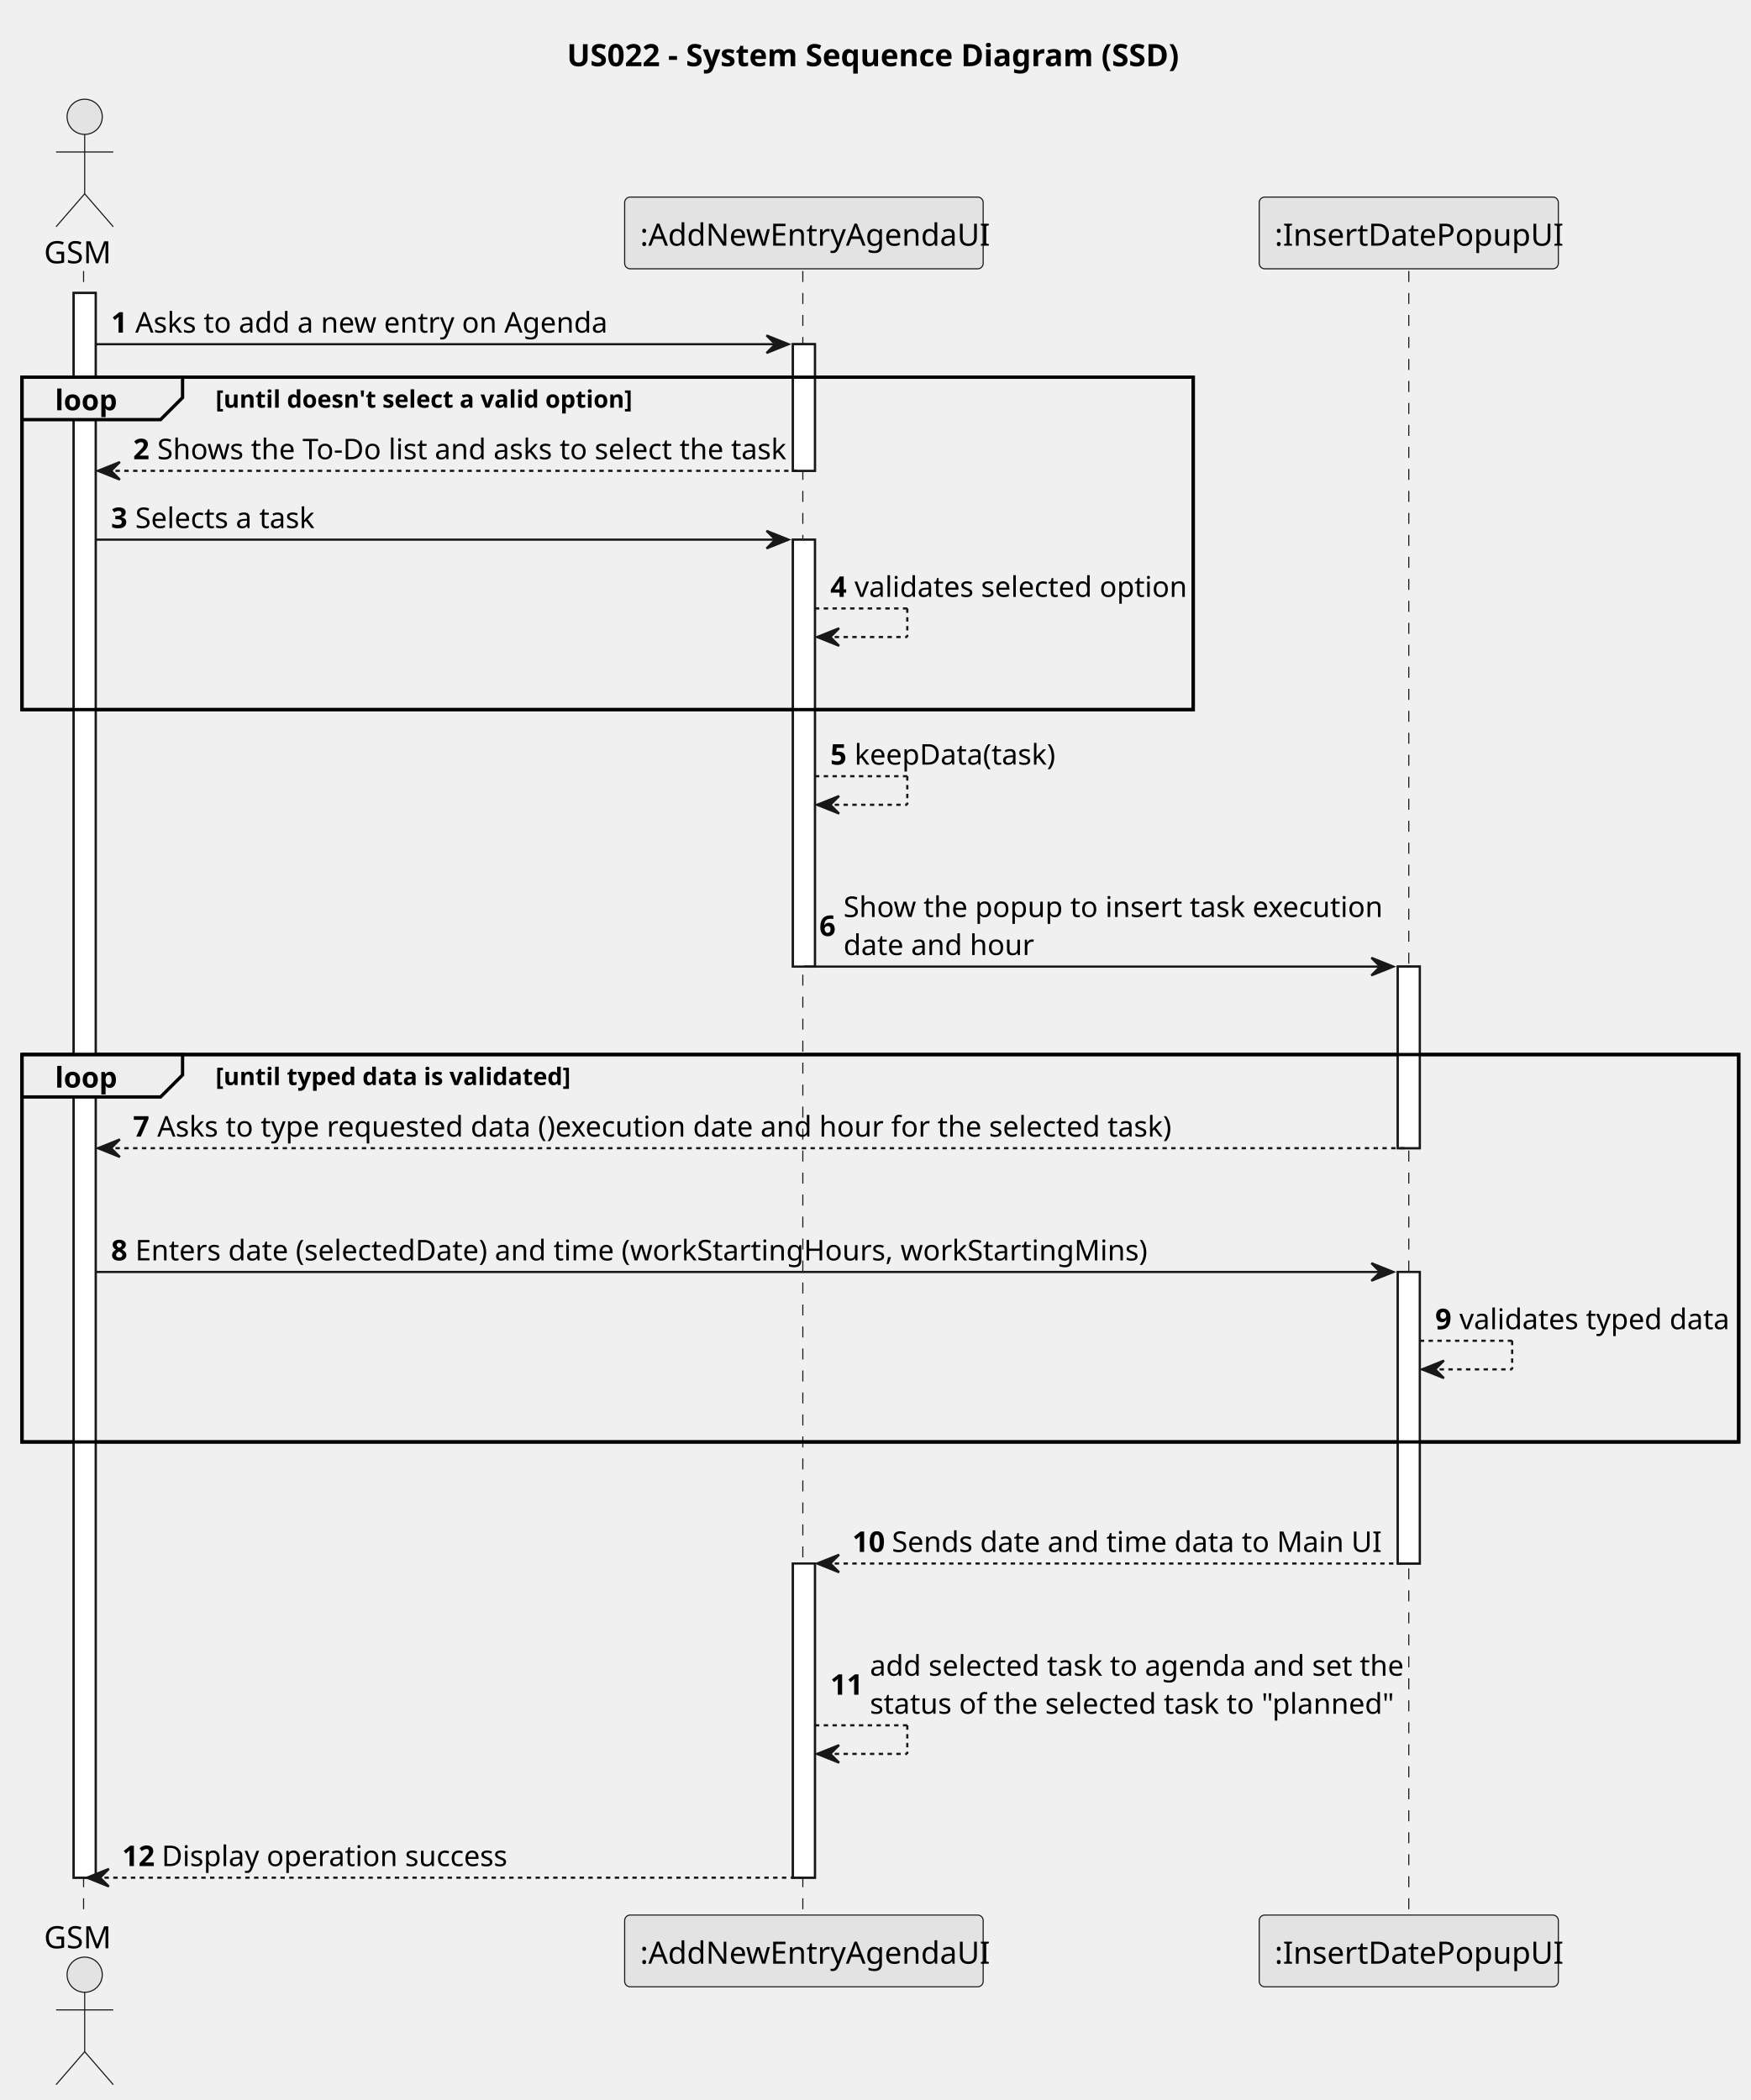
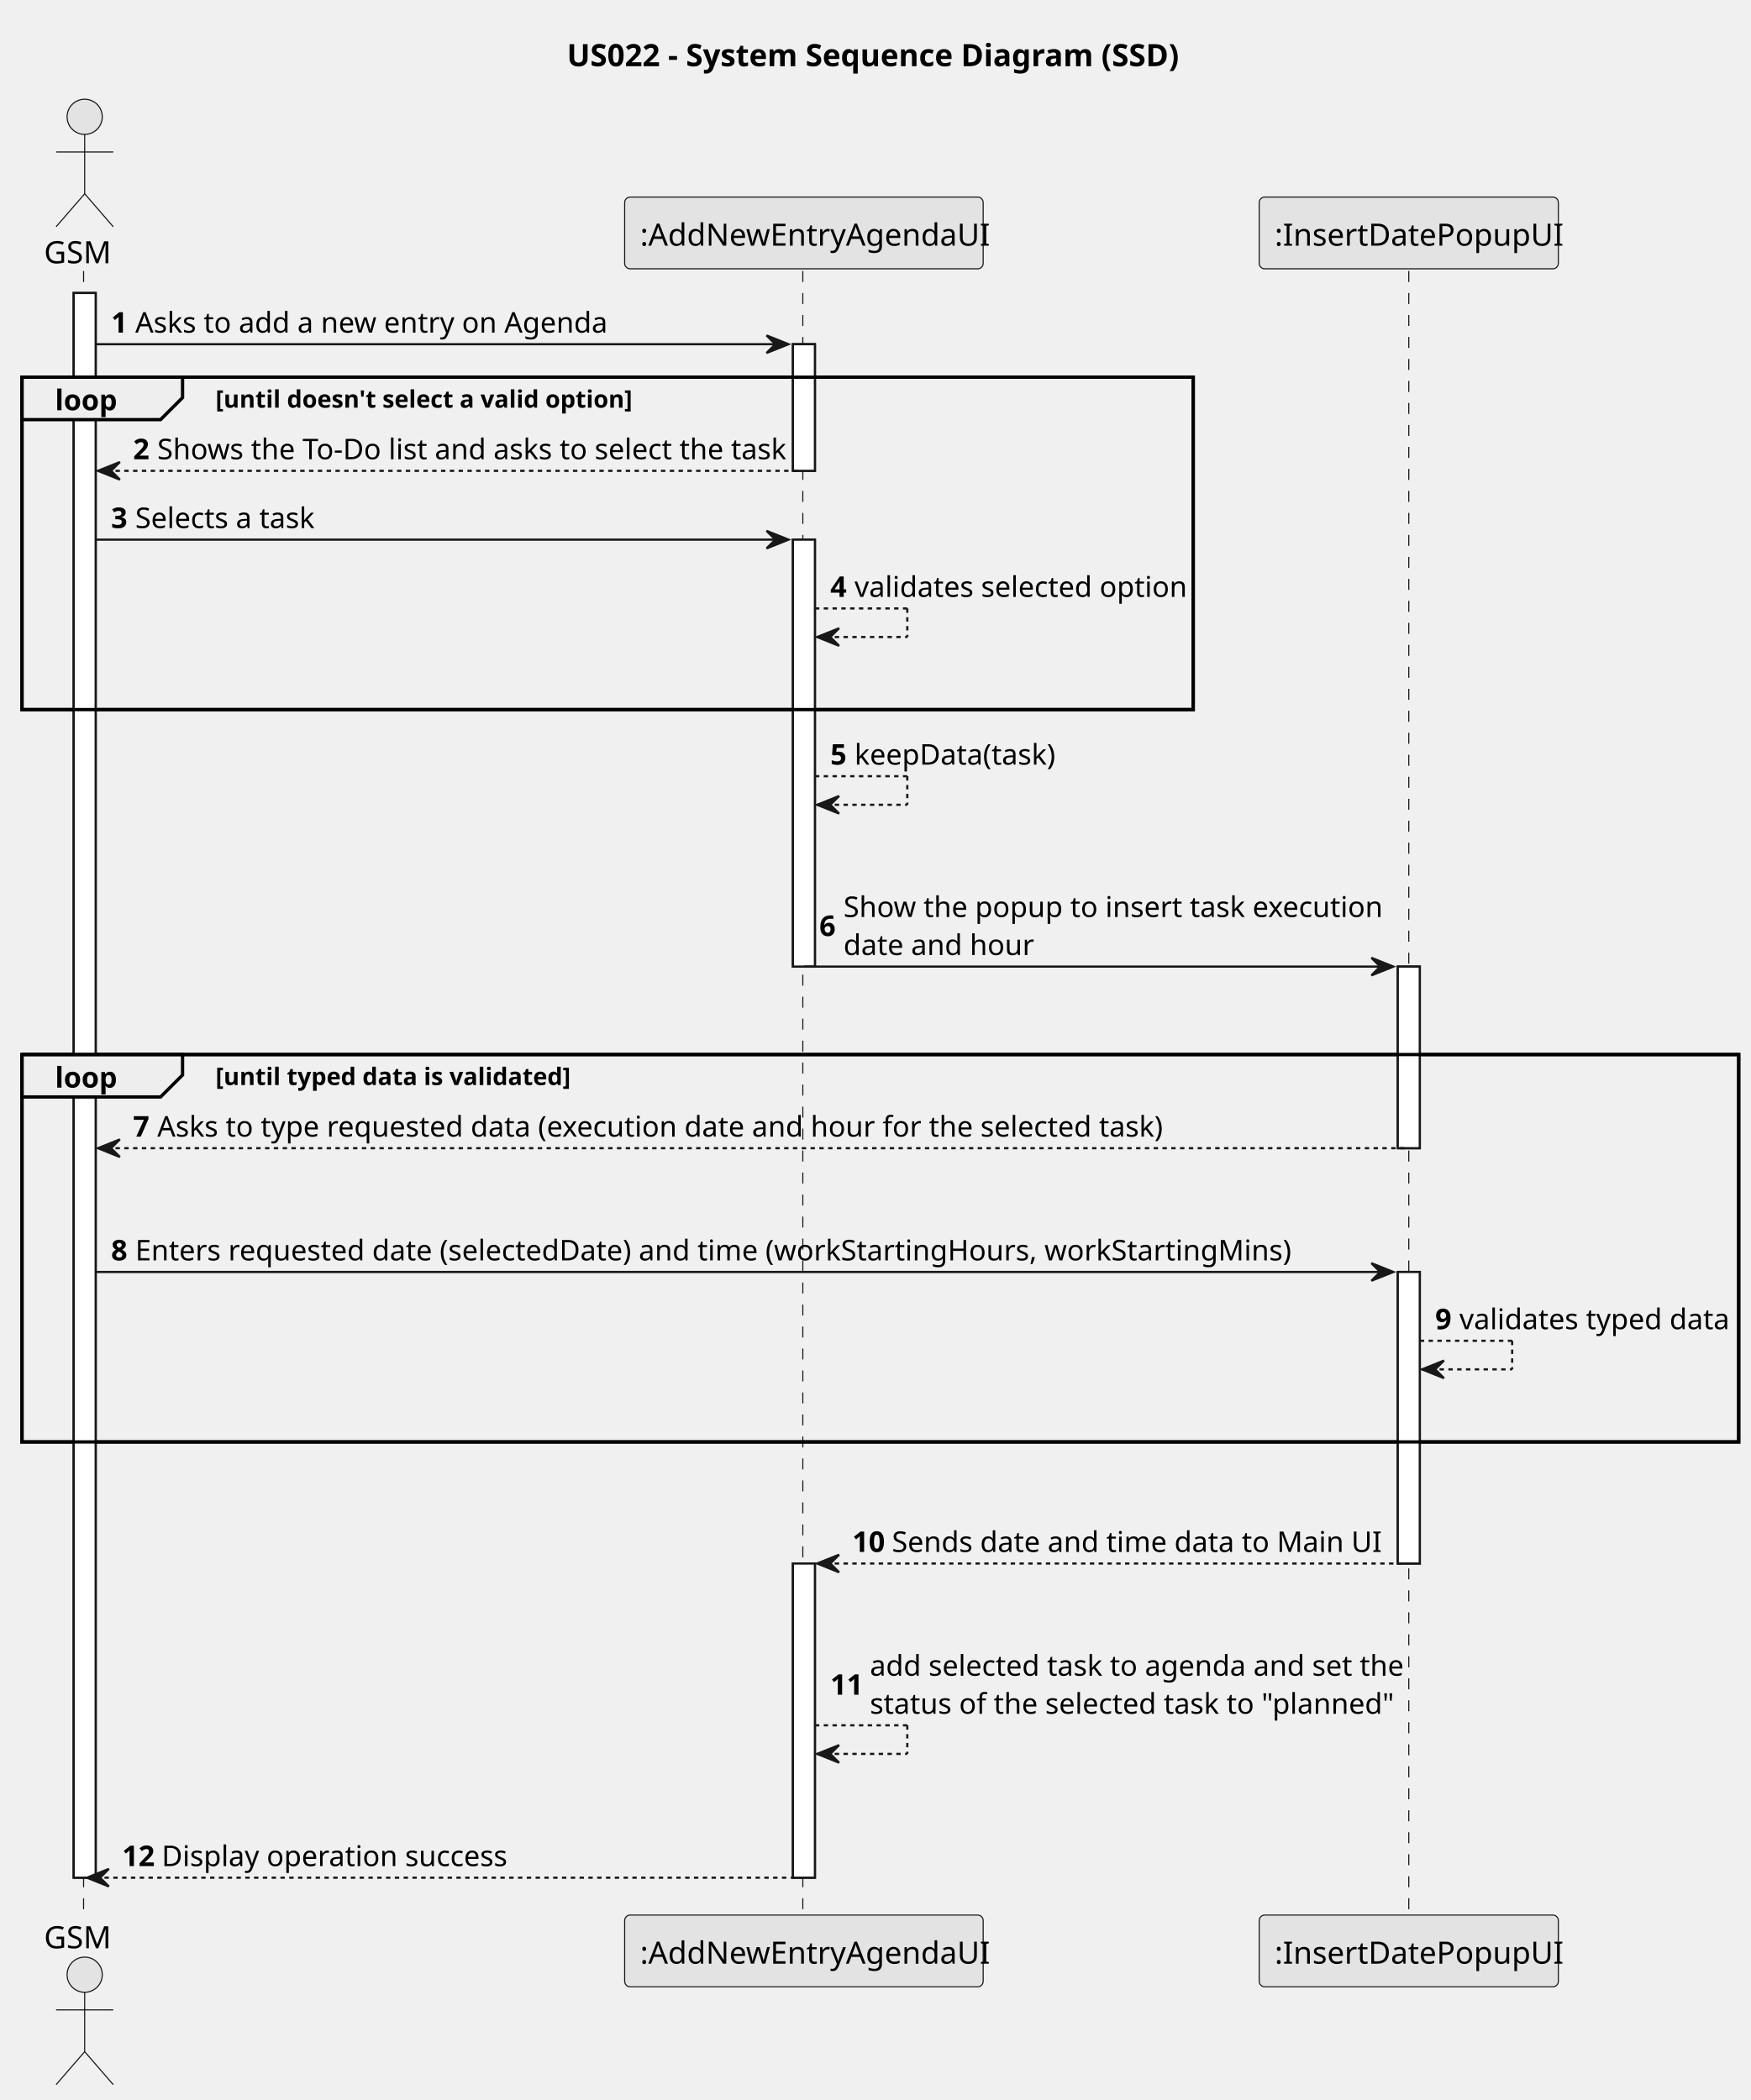
<svg xmlns="http://www.w3.org/2000/svg" contentStyleType="text/css" height="955px" preserveAspectRatio="none" style="width:796px;height:955px;background:#FFFFFF;" version="1.1" viewBox="0 0 796 955" width="796px" zoomAndPan="magnify">
  <defs />
  <g>
    <text fill="#000000" font-family="sans-serif" font-size="14" font-weight="bold" lengthAdjust="spacing" textLength="284" x="257.75" y="30.107">US022 - System Sequence Diagram (SSD)</text>
    <rect fill="#FFFFFF" height="720.656" style="stroke:#181818;stroke-width:1.0;" width="10" x="33.5" y="133.242" />
    <rect fill="#FFFFFF" height="57.582" style="stroke:#181818;stroke-width:1.0;" width="10" x="360.5" y="156.533" />
    <rect fill="#FFFFFF" height="194.164" style="stroke:#181818;stroke-width:1.0;" width="10" x="360.5" y="245.406" />
    <rect fill="#FFFFFF" height="142.873" style="stroke:#181818;stroke-width:1.0;" width="10" x="360.5" y="711.025" />
    <rect fill="#FFFFFF" height="82.582" style="stroke:#181818;stroke-width:1.0;" width="10" x="635.5" y="439.57" />
    <rect fill="#FFFFFF" height="132.582" style="stroke:#181818;stroke-width:1.0;" width="10" x="635.5" y="578.443" />
    <rect fill="none" height="151.164" style="stroke:#000000;stroke-width:1.5;" width="532.5" x="10" y="171.533" />
    <rect fill="none" height="176.164" style="stroke:#000000;stroke-width:1.5;" width="780.5" x="10" y="479.57" />
    <line style="stroke:#181818;stroke-width:0.5;stroke-dasharray:5.0,5.0;" x1="38" x2="38" y1="123.242" y2="871.898" />
    <line style="stroke:#181818;stroke-width:0.5;stroke-dasharray:5.0,5.0;" x1="365" x2="365" y1="123.242" y2="871.898" />
    <line style="stroke:#181818;stroke-width:0.5;stroke-dasharray:5.0,5.0;" x1="640.5" x2="640.5" y1="123.242" y2="871.898" />
    <text fill="#000000" font-family="sans-serif" font-size="14" lengthAdjust="spacing" textLength="31" x="20" y="119.728">GSM</text>
    <ellipse cx="38.5" cy="53.121" fill="#E3E3E3" rx="8" ry="8" style="stroke:#181818;stroke-width:0.5;" />
    <path d="M38.5,61.121 L38.5,88.121 M25.5,69.121 L51.5,69.121 M38.5,88.121 L25.5,103.121 M38.5,88.121 L51.5,103.121 " fill="none" style="stroke:#181818;stroke-width:0.5;" />
    <text fill="#000000" font-family="sans-serif" font-size="14" lengthAdjust="spacing" textLength="31" x="20" y="886.006">GSM</text>
    <ellipse cx="38.5" cy="898.019" fill="#E3E3E3" rx="8" ry="8" style="stroke:#181818;stroke-width:0.5;" />
    <path d="M38.5,906.019 L38.5,933.019 M25.5,914.019 L51.5,914.019 M38.5,933.019 L25.5,948.019 M38.5,933.019 L51.5,948.019 " fill="none" style="stroke:#181818;stroke-width:0.5;" />
    <rect fill="#E3E3E3" height="32.621" rx="2.5" ry="2.5" style="stroke:#181818;stroke-width:0.5;" width="163" x="284" y="89.621" />
    <text fill="#000000" font-family="sans-serif" font-size="14" lengthAdjust="spacing" textLength="149" x="291" y="111.728">:AddNewEntryAgendaUI</text>
    <rect fill="#E3E3E3" height="32.621" rx="2.5" ry="2.5" style="stroke:#181818;stroke-width:0.5;" width="163" x="284" y="870.898" />
    <text fill="#000000" font-family="sans-serif" font-size="14" lengthAdjust="spacing" textLength="149" x="291" y="893.006">:AddNewEntryAgendaUI</text>
    <rect fill="#E3E3E3" height="32.621" rx="2.5" ry="2.5" style="stroke:#181818;stroke-width:0.5;" width="136" x="572.5" y="89.621" />
    <text fill="#000000" font-family="sans-serif" font-size="14" lengthAdjust="spacing" textLength="122" x="579.5" y="111.728">:InsertDatePopupUI</text>
    <rect fill="#E3E3E3" height="32.621" rx="2.5" ry="2.5" style="stroke:#181818;stroke-width:0.5;" width="136" x="572.5" y="870.898" />
    <text fill="#000000" font-family="sans-serif" font-size="14" lengthAdjust="spacing" textLength="122" x="579.5" y="893.006">:InsertDatePopupUI</text>
    <rect fill="#FFFFFF" height="720.656" style="stroke:#181818;stroke-width:1.0;" width="10" x="33.5" y="133.242" />
    <rect fill="#FFFFFF" height="57.582" style="stroke:#181818;stroke-width:1.0;" width="10" x="360.5" y="156.533" />
    <rect fill="#FFFFFF" height="194.164" style="stroke:#181818;stroke-width:1.0;" width="10" x="360.5" y="245.406" />
    <rect fill="#FFFFFF" height="142.873" style="stroke:#181818;stroke-width:1.0;" width="10" x="360.5" y="711.025" />
    <rect fill="#FFFFFF" height="82.582" style="stroke:#181818;stroke-width:1.0;" width="10" x="635.5" y="439.57" />
    <rect fill="#FFFFFF" height="132.582" style="stroke:#181818;stroke-width:1.0;" width="10" x="635.5" y="578.443" />
    <polygon fill="#181818" points="348.5,152.533,358.5,156.533,348.5,160.533,352.5,156.533" style="stroke:#181818;stroke-width:1.0;" />
    <line style="stroke:#181818;stroke-width:1.0;" x1="43.5" x2="354.5" y1="156.533" y2="156.533" />
    <text fill="#000000" font-family="sans-serif" font-size="13" font-weight="bold" lengthAdjust="spacing" textLength="7" x="50.5" y="151.27">1</text>
    <text fill="#000000" font-family="sans-serif" font-size="13" lengthAdjust="spacing" textLength="207" x="61.5" y="151.27">Asks to add a new entry on Agenda</text>
    <path d="M10,171.533 L83,171.533 L83,180.824 L73,190.824 L10,190.824 L10,171.533 " fill="#EEEEEE" style="stroke:#000000;stroke-width:1.5;" />
    <rect fill="none" height="151.164" style="stroke:#000000;stroke-width:1.5;" width="532.5" x="10" y="171.533" />
    <text fill="#000000" font-family="sans-serif" font-size="13" font-weight="bold" lengthAdjust="spacing" textLength="28" x="25" y="186.561">loop</text>
    <text fill="#000000" font-family="sans-serif" font-size="11" font-weight="bold" lengthAdjust="spacing" textLength="189" x="98" y="185.403">[until doesn't select a valid option]</text>
    <polygon fill="#181818" points="54.5,210.115,44.5,214.115,54.5,218.115,50.5,214.115" style="stroke:#181818;stroke-width:1.0;" />
    <line style="stroke:#181818;stroke-width:1.0;stroke-dasharray:2.0,2.0;" x1="48.5" x2="364.5" y1="214.115" y2="214.115" />
    <text fill="#000000" font-family="sans-serif" font-size="13" font-weight="bold" lengthAdjust="spacing" textLength="7" x="60.5" y="208.852">2</text>
    <text fill="#000000" font-family="sans-serif" font-size="13" lengthAdjust="spacing" textLength="282" x="71.5" y="208.852">Shows the To-Do list and asks to select the task</text>
    <polygon fill="#181818" points="348.5,241.406,358.5,245.406,348.5,249.406,352.5,245.406" style="stroke:#181818;stroke-width:1.0;" />
    <line style="stroke:#181818;stroke-width:1.0;" x1="43.5" x2="354.5" y1="245.406" y2="245.406" />
    <text fill="#000000" font-family="sans-serif" font-size="13" font-weight="bold" lengthAdjust="spacing" textLength="7" x="50.5" y="240.144">3</text>
    <text fill="#000000" font-family="sans-serif" font-size="13" lengthAdjust="spacing" textLength="84" x="61.5" y="240.144">Selects a task</text>
    <line style="stroke:#181818;stroke-width:1.0;stroke-dasharray:2.0,2.0;" x1="370.5" x2="412.5" y1="276.697" y2="276.697" />
    <line style="stroke:#181818;stroke-width:1.0;stroke-dasharray:2.0,2.0;" x1="412.5" x2="412.5" y1="276.697" y2="289.697" />
    <line style="stroke:#181818;stroke-width:1.0;stroke-dasharray:2.0,2.0;" x1="371.5" x2="412.5" y1="289.697" y2="289.697" />
    <polygon fill="#181818" points="381.5,285.697,371.5,289.697,381.5,293.697,377.5,289.697" style="stroke:#181818;stroke-width:1.0;" />
    <text fill="#000000" font-family="sans-serif" font-size="13" font-weight="bold" lengthAdjust="spacing" textLength="7" x="377.5" y="271.435">4</text>
    <text fill="#000000" font-family="sans-serif" font-size="13" lengthAdjust="spacing" textLength="142" x="388.5" y="271.435">validates selected option</text>
    <line style="stroke:#181818;stroke-width:1.0;stroke-dasharray:2.0,2.0;" x1="370.5" x2="412.5" y1="352.988" y2="352.988" />
    <line style="stroke:#181818;stroke-width:1.0;stroke-dasharray:2.0,2.0;" x1="412.5" x2="412.5" y1="352.988" y2="365.988" />
    <line style="stroke:#181818;stroke-width:1.0;stroke-dasharray:2.0,2.0;" x1="371.5" x2="412.5" y1="365.988" y2="365.988" />
    <polygon fill="#181818" points="381.5,361.988,371.5,365.988,381.5,369.988,377.5,365.988" style="stroke:#181818;stroke-width:1.0;" />
    <text fill="#000000" font-family="sans-serif" font-size="13" font-weight="bold" lengthAdjust="spacing" textLength="7" x="377.5" y="347.726">5</text>
    <text fill="#000000" font-family="sans-serif" font-size="13" lengthAdjust="spacing" textLength="88" x="388.5" y="347.726">keepData(task)</text>
    <polygon fill="#181818" points="623.5,435.57,633.5,439.57,623.5,443.57,627.5,439.57" style="stroke:#181818;stroke-width:1.0;" />
    <line style="stroke:#181818;stroke-width:1.0;" x1="365.5" x2="629.5" y1="439.57" y2="439.57" />
    <text fill="#000000" font-family="sans-serif" font-size="13" font-weight="bold" lengthAdjust="spacing" textLength="7" x="372.5" y="425.662">6</text>
    <text fill="#000000" font-family="sans-serif" font-size="13" lengthAdjust="spacing" textLength="233" x="383.5" y="417.017">Show the popup to insert task execution</text>
    <text fill="#000000" font-family="sans-serif" font-size="13" lengthAdjust="spacing" textLength="79" x="383.5" y="434.308">date and hour</text>
    <path d="M10,479.57 L83,479.57 L83,488.861 L73,498.861 L10,498.861 L10,479.57 " fill="#EEEEEE" style="stroke:#000000;stroke-width:1.5;" />
    <rect fill="none" height="176.164" style="stroke:#000000;stroke-width:1.5;" width="780.5" x="10" y="479.57" />
    <text fill="#000000" font-family="sans-serif" font-size="13" font-weight="bold" lengthAdjust="spacing" textLength="28" x="25" y="494.599">loop</text>
    <text fill="#000000" font-family="sans-serif" font-size="11" font-weight="bold" lengthAdjust="spacing" textLength="157" x="98" y="493.44">[until typed data is validated]</text>
    <polygon fill="#181818" points="54.5,518.152,44.5,522.152,54.5,526.152,50.5,522.152" style="stroke:#181818;stroke-width:1.0;" />
    <line style="stroke:#181818;stroke-width:1.0;stroke-dasharray:2.0,2.0;" x1="48.5" x2="639.5" y1="522.152" y2="522.152" />
    <text fill="#000000" font-family="sans-serif" font-size="13" font-weight="bold" lengthAdjust="spacing" textLength="7" x="60.5" y="516.89">7</text>
-     <text fill="#000000" font-family="sans-serif" font-size="13" lengthAdjust="spacing" textLength="441" x="71.5" y="516.89">Asks to type requested data ()execution date and hour for the selected task)</text>
+     <text fill="#000000" font-family="sans-serif" font-size="13" lengthAdjust="spacing" textLength="437" x="71.5" y="516.89">Asks to type requested data (execution date and hour for the selected task)</text>
    <polygon fill="#181818" points="623.5,574.443,633.5,578.443,623.5,582.443,627.5,578.443" style="stroke:#181818;stroke-width:1.0;" />
    <line style="stroke:#181818;stroke-width:1.0;" x1="43.5" x2="629.5" y1="578.443" y2="578.443" />
    <text fill="#000000" font-family="sans-serif" font-size="13" font-weight="bold" lengthAdjust="spacing" textLength="7" x="50.5" y="573.181">8</text>
-     <text fill="#000000" font-family="sans-serif" font-size="13" lengthAdjust="spacing" textLength="435" x="61.5" y="573.181">Enters date (selectedDate) and time (workStartingHours, workStartingMins)</text>
+     <text fill="#000000" font-family="sans-serif" font-size="13" lengthAdjust="spacing" textLength="496" x="61.5" y="573.181">Enters requested date (selectedDate) and time (workStartingHours, workStartingMins)</text>
    <line style="stroke:#181818;stroke-width:1.0;stroke-dasharray:2.0,2.0;" x1="645.5" x2="687.5" y1="609.734" y2="609.734" />
    <line style="stroke:#181818;stroke-width:1.0;stroke-dasharray:2.0,2.0;" x1="687.5" x2="687.5" y1="609.734" y2="622.734" />
    <line style="stroke:#181818;stroke-width:1.0;stroke-dasharray:2.0,2.0;" x1="646.5" x2="687.5" y1="622.734" y2="622.734" />
    <polygon fill="#181818" points="656.5,618.734,646.5,622.734,656.5,626.734,652.5,622.734" style="stroke:#181818;stroke-width:1.0;" />
    <text fill="#000000" font-family="sans-serif" font-size="13" font-weight="bold" lengthAdjust="spacing" textLength="7" x="652.5" y="604.472">9</text>
    <text fill="#000000" font-family="sans-serif" font-size="13" lengthAdjust="spacing" textLength="115" x="663.5" y="604.472">validates typed data</text>
    <polygon fill="#181818" points="381.5,707.025,371.5,711.025,381.5,715.025,377.5,711.025" style="stroke:#181818;stroke-width:1.0;" />
    <line style="stroke:#181818;stroke-width:1.0;stroke-dasharray:2.0,2.0;" x1="375.5" x2="639.5" y1="711.025" y2="711.025" />
    <text fill="#000000" font-family="sans-serif" font-size="13" font-weight="bold" lengthAdjust="spacing" textLength="14" x="387.5" y="705.763">10</text>
    <text fill="#000000" font-family="sans-serif" font-size="13" lengthAdjust="spacing" textLength="212" x="405.5" y="705.763">Sends date and time data to Main UI</text>
    <line style="stroke:#181818;stroke-width:1.0;stroke-dasharray:2.0,2.0;" x1="370.5" x2="412.5" y1="784.607" y2="784.607" />
    <line style="stroke:#181818;stroke-width:1.0;stroke-dasharray:2.0,2.0;" x1="412.5" x2="412.5" y1="784.607" y2="797.607" />
    <line style="stroke:#181818;stroke-width:1.0;stroke-dasharray:2.0,2.0;" x1="371.5" x2="412.5" y1="797.607" y2="797.607" />
    <polygon fill="#181818" points="381.5,793.607,371.5,797.607,381.5,801.607,377.5,797.607" style="stroke:#181818;stroke-width:1.0;" />
    <text fill="#000000" font-family="sans-serif" font-size="13" font-weight="bold" lengthAdjust="spacing" textLength="14" x="377.5" y="770.699">11</text>
    <text fill="#000000" font-family="sans-serif" font-size="13" lengthAdjust="spacing" textLength="233" x="395.5" y="762.054">add selected task to agenda and set the</text>
    <text fill="#000000" font-family="sans-serif" font-size="13" lengthAdjust="spacing" textLength="228" x="395.5" y="779.345">status of the selected task to "planned"</text>
    <polygon fill="#181818" points="49.5,849.898,39.5,853.898,49.5,857.898,45.5,853.898" style="stroke:#181818;stroke-width:1.0;" />
    <line style="stroke:#181818;stroke-width:1.0;stroke-dasharray:2.0,2.0;" x1="43.5" x2="364.5" y1="853.898" y2="853.898" />
    <text fill="#000000" font-family="sans-serif" font-size="13" font-weight="bold" lengthAdjust="spacing" textLength="14" x="55.5" y="848.636">12</text>
    <text fill="#000000" font-family="sans-serif" font-size="13" lengthAdjust="spacing" textLength="153" x="73.5" y="848.636">Display operation success</text>
  </g>
</svg>
